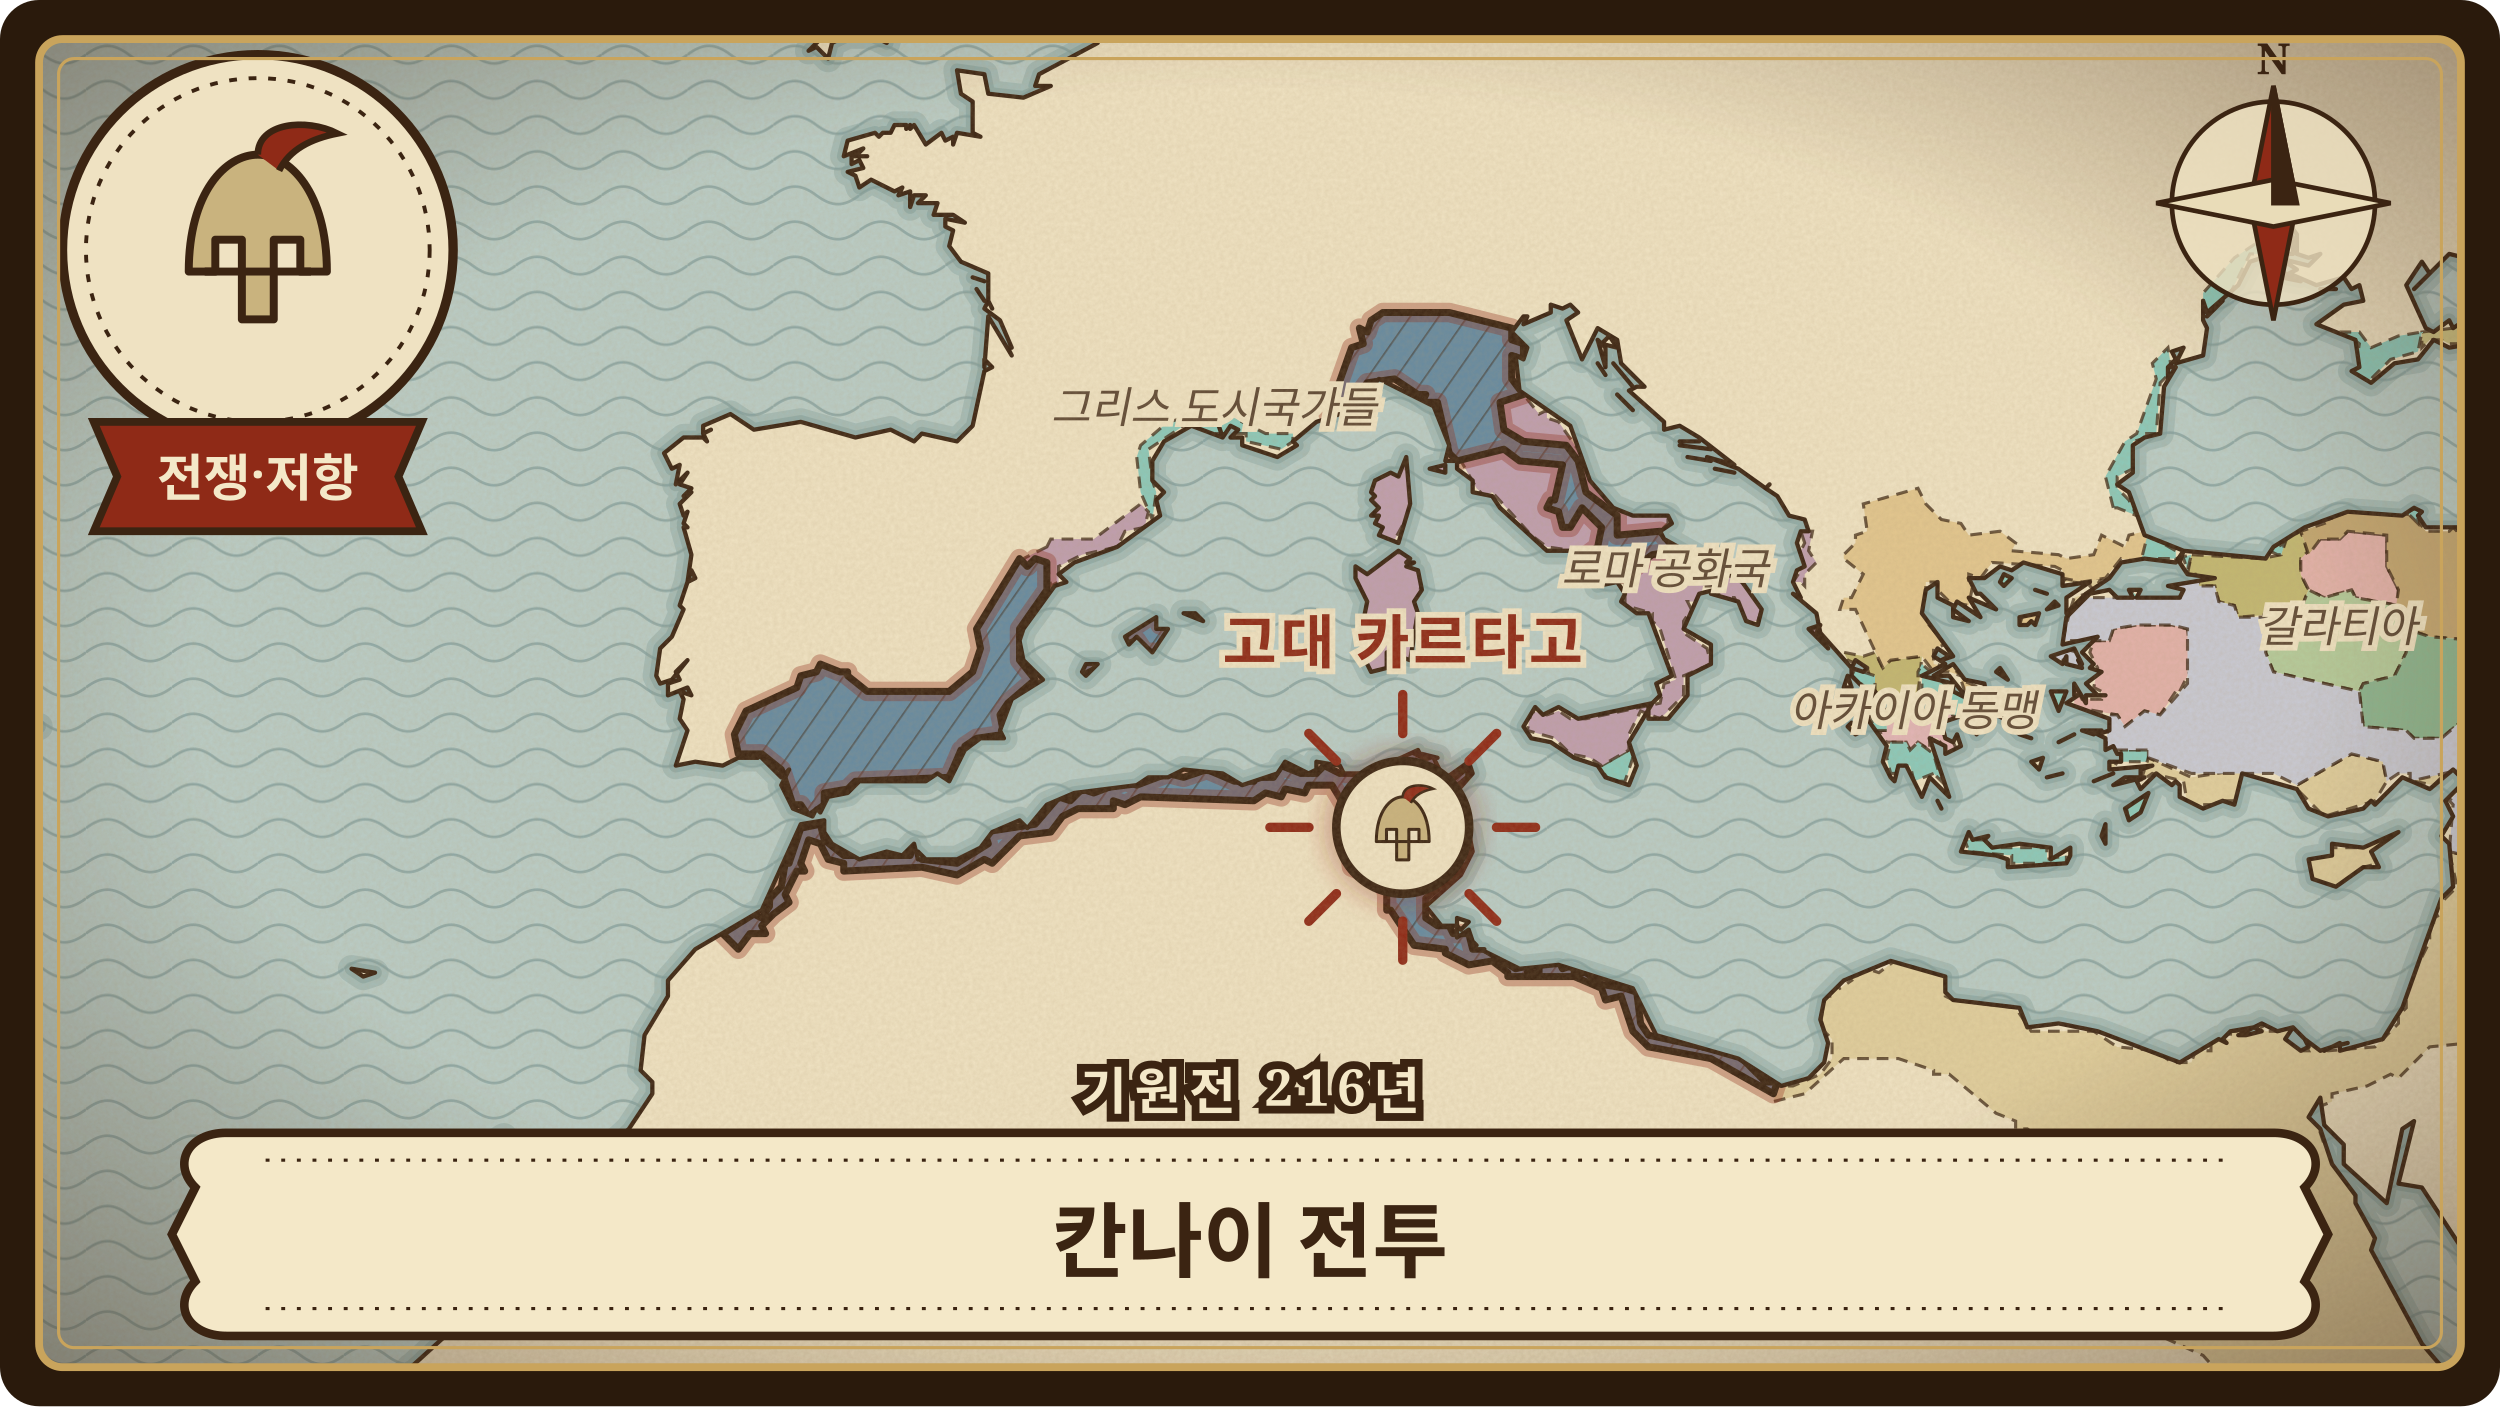
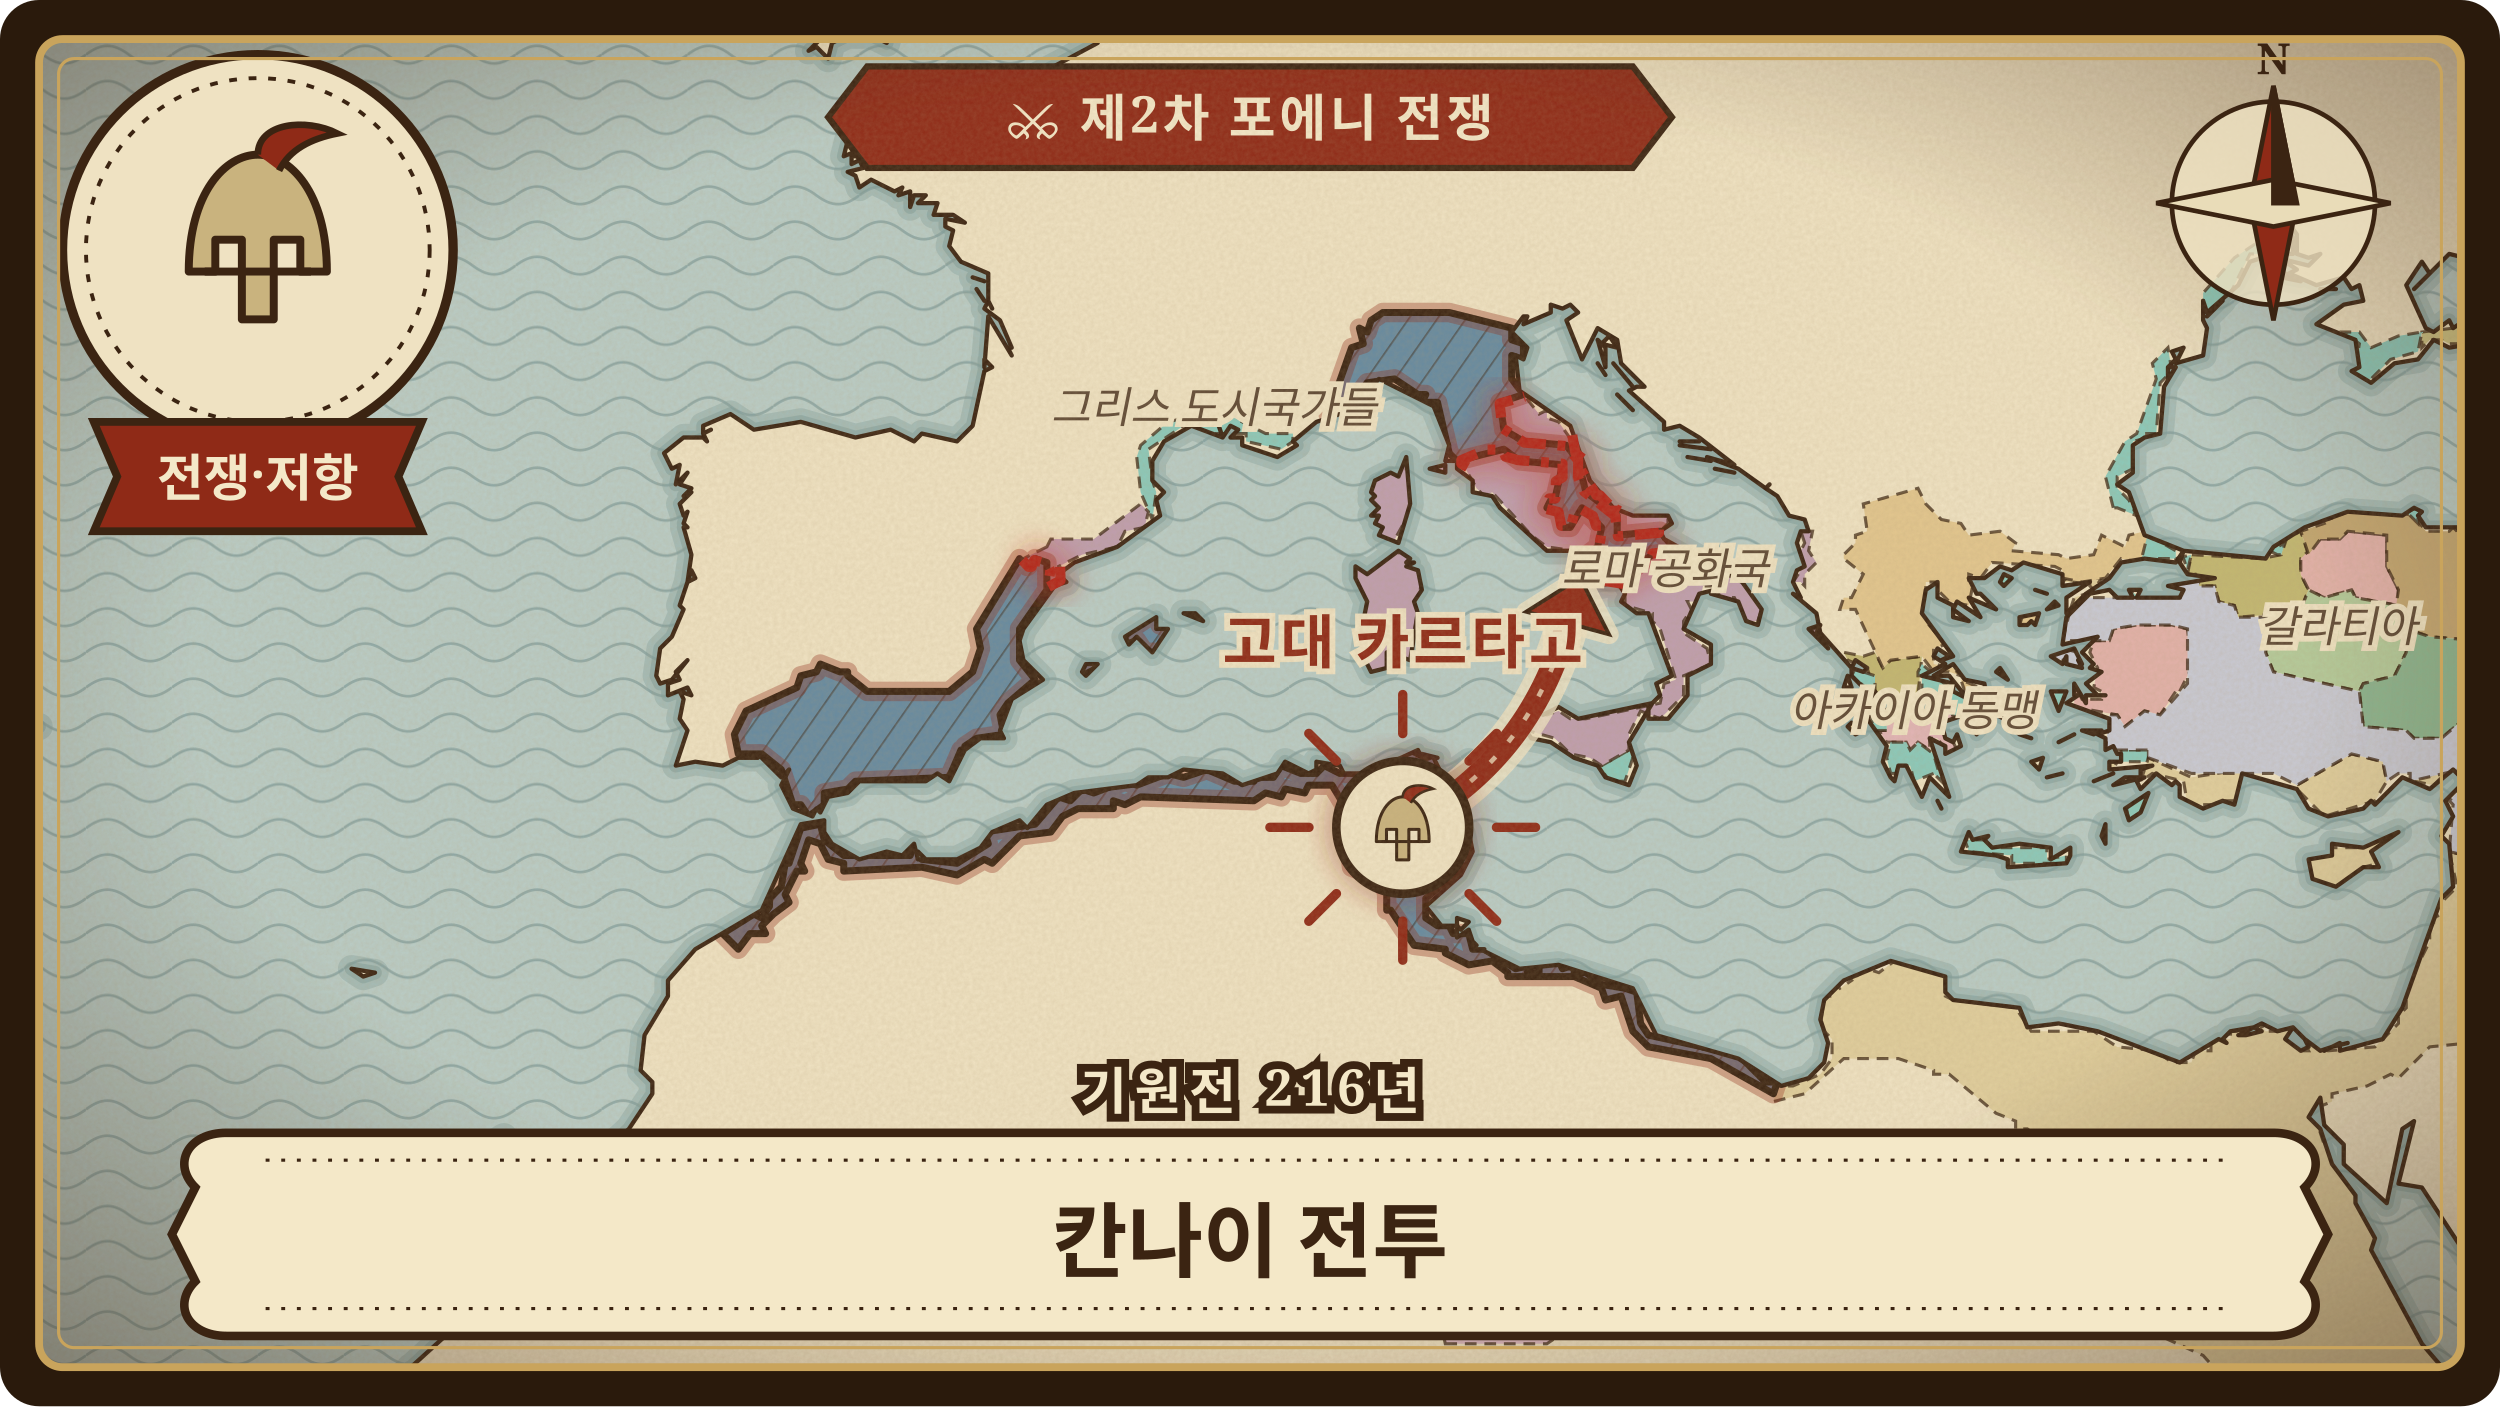
<svg xmlns="http://www.w3.org/2000/svg" viewBox="0 0 640 360" width="640" height="360" role="img" aria-label="칸나이 전투">
  <defs>
    <clipPath id="frame-battle-of-cannae">
      <rect x="10" y="10" width="620" height="340" rx="6" />
    </clipPath>
    <pattern id="waves-battle-of-cannae" width="22" height="9" patternUnits="userSpaceOnUse">
      <path d="M0 5 C4 2 7 2 11 5 C15 8 18 8 22 5" fill="none" stroke="#6f8f8f" stroke-width="0.7" stroke-opacity="0.55" />
    </pattern>
    <pattern id="hatch-battle-of-cannae" width="6" height="6" patternUnits="userSpaceOnUse" patternTransform="rotate(35)">
      <path d="M0 0 L0 6" stroke="#3b2412" stroke-width="0.9" stroke-opacity="0.45" />
    </pattern>
    <filter id="paper-battle-of-cannae" x="0" y="0" width="100%" height="100%">
      <feTurbulence type="fractalNoise" baseFrequency="0.9" numOctaves="3" seed="41" result="noise" />
      <feColorMatrix in="noise" type="matrix" values="0 0 0 0 0.45  0 0 0 0 0.33  0 0 0 0 0.18  0 0 0 0.22 0" />
    </filter>
    <radialGradient id="vignette-battle-of-cannae" cx="50%" cy="48%" r="70%">
      <stop offset="60%" stop-color="#3b2412" stop-opacity="0" />
      <stop offset="100%" stop-color="#3b2412" stop-opacity="0.45" />
    </radialGradient>
    <filter id="glow-battle-of-cannae">
      <feGaussianBlur stdDeviation="3" />
    </filter>
    <path id="land-battle-of-cannae" d="M3 186L6 187L10 186L3 186ZM81 307L83 309L84 307L81 307ZM82 296L84 299L85 295L82 296ZM640 384L639 380L641 382L637 375L637 371L625 361L623 350L626 351L620 344L607 320L608 317L603 308L603 306L597 298L594 289L591 286L594 281L595 288L600 293L600 298L611 308L615 289L618 287L614 303L620 304L641 336L640 340L643 345L648 347L654 354L660 367L658 371L660 374L659 379L662 383L664 384L664 -24L310 -24L305 -18L306 -15L303 -15L307 -13L307 -11L305 -11L308 -9L303 -12L299 -11L303 -8L307 -9L308 -6L307 -8L300 -8L282 -1L280 3L280 10L281 11L266 19L265 22L269 22L262 25L253 24L252 19L245 18L246 24L249 26L249 34L251 35L245 34L244 37L244 35L242 36L241 34L237 37L234 32L233 33L233 32L232 33L232 32L229 32L228 34L226 34L225 35L224 34L217 36L216 40L221 38L219 40L222 40L218 40L218 42L220 41L221 43L217 44L219 45L220 48L223 46L229 49L231 48L230 50L233 49L233 53L234 50L237 50L235 52L236 52L240 52L239 55L244 55L247 57L242 56L242 58L244 59L243 63L246 67L253 70L253 77L254 79L253 77L252 79L256 82L259 89L258 89L259 91L253 81L252 94L252 92L254 94L252 95L249 109L245 113L236 111L234 113L228 110L219 112L205 108L193 110L187 106L180 109L180 111L182 110L180 111L181 113L180 112L175 112L170 116L172 120L174 119L173 124L176 121L174 124L177 125L175 127L177 126L174 129L175 132L176 131L175 134L176 135L175 135L177 142L176 149L177 146L178 148L176 149L174 155L175 156L172 163L169 166L168 173L169 175L172 174L176 169L173 172L174 174L171 175L171 178L176 176L177 178L174 177L175 179L174 184L176 187L173 196L178 195L185 196L189 194L194 194L195 193L195 194L200 199L202 197L200 201L203 207L208 209L209 207L210 208L212 204L217 203L220 200L237 200L240 198L243 200L247 192L251 189L257 189L256 187L259 179L267 174L262 169L261 164L262 161L270 150L273 149L271 147L275 144L286 140L297 132L296 128L298 126L295 123L295 118L298 113L305 109L313 112L312 109L313 112L315 109L317 110L315 112L318 112L318 114L327 117L332 114L331 113L337 108L346 105L353 97L367 104L371 114L370 118L373 118L373 120L377 123L377 126L382 127L384 130L396 141L403 141L406 147L409 146L411 148L409 150L414 149L416 152L415 154L419 157L422 157L428 173L424 175L425 178L422 181L422 184L427 184L432 178L432 173L438 170L438 165L431 161L435 152L439 151L438 152L445 154L447 159L450 160L451 156L446 149L426 138L425 136L428 134L427 132L418 132L413 130L407 123L402 109L389 100L388 91L390 92L391 89L387 85L390 81L391 81L390 83L397 80L397 78L400 79L402 78L404 80L401 82L405 92L409 84L414 87L415 93L421 99L419 99L417 100L426 108L426 110L430 109L435 112L444 119L437 117L445 120L452 125L453 124L452 125L455 127L458 132L462 133L463 136L461 136L460 139L462 145L460 146L459 149L461 153L459 152L465 157L466 162L474 171L475 169L478 171L477 172L474 171L474 173L478 177L477 179L480 179L480 177L482 180L486 178L491 179L491 178L492 180L493 179L495 181L499 182L495 184L485 179L483 182L480 181L478 184L483 191L482 195L484 199L485 200L486 196L488 196L492 204L494 199L499 204L494 189L498 191L498 193L502 191L501 188L500 190L498 189L497 185L503 183L506 188L508 186L506 180L500 177L500 175L492 173L498 170L495 168L496 166L499 168L497 169L500 168L492 157L493 151L496 149L496 153L500 155L500 158L504 159L500 156L501 154L507 158L504 153L511 156L507 152L506 152L504 148L508 148L512 145L515 146L518 144L528 147L528 150L535 149L529 153L529 157L534 152L540 148L543 144L549 143L557 144L559 141L549 137L545 126L542 124L546 121L546 114L549 112L553 111L554 99L557 94L555 97L555 94L557 94L555 94L557 92L556 90L559 89L557 93L564 91L565 84L564 82L564 77L565 80L573 73L576 67L582 65L582 63L584 63L583 65L587 65L587 61L585 56L588 60L588 65L591 66L594 65L591 68L583 66L585 68L585 67L588 69L586 70L593 73L600 71L602 74L604 73L605 77L600 78L593 83L603 87L604 94L602 95L607 98L613 93L619 92L623 87L627 89L633 88L633 85L635 84L631 82L628 84L627 82L623 85L621 84L616 73L620 67L622 70L618 74L627 65L631 66L635 63L636 65L637 63L642 62L644 59L650 60L657 56L653 58L661 56L661 58L662 58L661 60L653 62L652 64L654 65L646 65L648 69L654 74L650 73L649 77L649 74L648 74L647 78L644 80L646 85L644 84L639 86L640 84L637 83L635 84L638 85L634 86L640 89L643 94L646 94L646 93L651 98L656 99L664 107L664 144L652 145L647 145L646 143L644 144L640 142L636 139L633 141L629 135L621 135L619 132L620 131L618 130L615 132L601 131L590 135L582 140L580 143L559 141L558 144L560 147L567 148L555 150L559 151L558 153L547 153L548 151L545 151L546 153L545 153L542 153L540 151L535 152L529 158L528 165L537 163L533 167L536 170L535 171L538 172L534 175L537 178L539 178L534 178L534 180L531 175L531 178L532 178L529 180L540 184L540 187L537 188L539 189L539 192L541 191L542 193L543 193L543 195L540 195L540 197L551 196L548 197L548 199L544 199L541 201L549 199L547 200L548 202L552 198L556 201L557 200L558 201L558 204L564 207L569 205L572 206L574 198L588 202L591 207L596 209L605 207L607 205L608 206L615 199L622 202L628 197L630 199L630 201L626 205L628 209L625 214L627 216L628 227L625 230L615 258L610 266L599 269L599 267L595 269L597 268L594 269L590 266L591 268L589 269L585 266L587 263L590 266L587 263L583 264L579 262L577 263L579 264L575 265L573 265L577 263L571 264L569 266L570 267L568 266L558 272L537 264L527 262L519 263L517 258L500 256L498 254L498 250L484 246L472 251L467 256L466 261L468 267L467 272L463 276L456 278L445 271L424 265L418 253L399 247L389 248L379 243L380 243L377 243L377 242L378 242L377 241L376 238L373 240L373 237L369 237L365 232L374 224L377 218L376 213L372 211L370 206L377 198L376 195L369 200L367 199L369 198L367 194L368 194L364 193L364 194L363 192L350 198L344 198L343 196L337 195L337 197L335 198L329 195L327 198L318 201L313 198L303 197L299 199L294 199L291 201L275 203L268 206L263 212L261 210L254 213L251 217L245 220L237 220L235 218L237 220L235 220L234 216L231 219L227 218L220 220L213 216L211 213L211 210L205 211L195 233L178 243L171 251L171 255L165 265L164 274L167 277L167 280L161 289L148 301L133 305L127 319L118 325L114 342L103 352L103 353L105 350L98 367L93 372L91 384L93 381L95 384ZM90 248L93 250L96 249L90 248ZM93 300L96 304L97 304L101 298L93 300ZM104 305L106 307L108 307L109 302L106 303L104 305ZM118 304L123 302L124 296L121 302L118 304ZM124 294L128 293L129 291L124 294ZM223 -24L211 -17L212 -16L212 -13L216 -15L213 -13L214 -11L220 -15L221 -13L223 -13L221 -11L225 -12L229 -8L231 -8L240 -14L234 -8L234 -5L222 -5L222 -3L219 -2L218 2L215 5L215 6L214 6L207 13L209 12L212 15L213 11L217 9L222 9L222 7L223 9L227 11L229 3L230 4L235 3L239 6L240 4L244 5L244 2L251 1L249 0L256 3L262 1L267 2L274 0L275 -3L278 -4L279 -8L268 -9L274 -11L274 -14L271 -13L277 -15L277 -17L275 -17L277 -17L276 -18L278 -17L280 -19L282 -24ZM248 4L251 5L254 3L251 2L248 4ZM249 71L252 72L249 71ZM250 74L252 77L250 74ZM277 172L278 173L281 170L278 170L277 172ZM288 163L289 165L291 163L295 167L299 161L296 161L296 158L288 163ZM303 157L308 159L306 157L303 157ZM347 148L350 154L349 159L351 162L350 161L349 168L351 172L355 171L355 167L361 169L363 157L362 154L364 151L363 146L360 145L362 144L360 144L361 143L358 141L350 147L347 145L347 148ZM351 128L353 130L351 132L353 132L352 134L354 135L353 137L358 139L361 129L360 117L358 122L356 121L352 123L351 126L352 127L351 128ZM366 120L370 121L370 119L366 120ZM373 237L374 238L376 236L373 235L373 237ZM390 186L392 189L397 190L403 194L409 196L411 199L417 201L419 196L417 190L423 180L404 184L399 181L395 183L393 181L390 186ZM409 87L411 94L411 89L409 87ZM409 93L411 96L409 93ZM410 88L414 89L412 86L410 88ZM413 93L418 99L413 93ZM414 101L418 105L414 101ZM430 114L438 115L430 114ZM430 113L435 113L430 113ZM432 117L438 118L432 117ZM439 120L444 121L439 120ZM463 161L468 166L465 162L466 160L463 161ZM470 181L471 180L472 182L474 183L472 178L470 181ZM472 176L474 176L473 173L472 176ZM473 186L475 188L477 187L474 185L473 186ZM495 173L499 173L503 178L507 178L509 182L513 184L513 182L509 181L508 175L503 174L500 170L495 173ZM496 205L497 207L496 205ZM502 218L511 219L514 220L514 222L529 221L530 219L530 217L525 220L525 217L517 216L510 217L508 215L509 214L505 215L504 213L502 218ZM511 172L514 174L512 171L511 172ZM512 149L513 150L515 148L513 147L512 149ZM514 185L517 188L517 185L514 185ZM517 188L520 189L517 188ZM517 158L517 160L519 160L520 159L521 160L522 157L517 158ZM520 195L522 197L523 194L520 195ZM521 151L524 152L521 151ZM524 156L527 155L526 154L524 156ZM524 199L528 198L524 199ZM525 177L527 182L529 177L525 177ZM525 168L528 170L529 168L529 170L533 171L532 169L533 170L531 166L525 168ZM527 190L531 188L527 190ZM533 187L536 188L538 187L533 187ZM536 200L541 198L536 200ZM538 214L539 216L539 211L538 214ZM544 207L545 210L548 208L550 203L544 207ZM565 81L569 77L565 81ZM583 69L584 71L589 72L583 69ZM591 220L592 225L598 227L605 222L609 222L607 218L614 213L605 217L597 216L597 219L591 220ZM594 74L598 74L594 74ZM597 268L601 267L597 268Z" />
    <clipPath id="landclip-battle-of-cannae">
      <use href="#land-battle-of-cannae" />
    </clipPath>
-     <path id="hl-battle-of-cannae-15" d="M376 214L376 221L365 230L365 235L368 237L371 237L372 239L376 239L377 243L380 243L388 248L392 247L391 249L394 249L394 247L399 246L400 248L403 247L403 249L406 249L410 252L416 253L419 254L420 262L422 265L445 270L452 277L455 277L454 280L438 271L422 268L418 264L415 255L411 256L410 253L403 250L386 250L386 249L382 246L376 247L370 244L370 243L362 242L356 233L355 233L355 229L354 225L346 222L344 206L341 201L335 201L334 203L329 202L328 204L324 203L321 205L292 204L288 206L285 205L285 207L276 207L272 209L269 213L261 214L254 221L252 220L245 224L236 222L216 223L216 221L212 220L210 216L207 215L205 221L206 223L204 223L201 229L202 231L198 234L195 237L196 239L192 239L189 243L185 239L193 234L195 235L197 232L197 230L200 227L201 221L202 221L205 212L210 211L211 215L216 219L233 219L234 216L236 216L236 220L245 221L253 216L252 213L265 211L271 204L274 205L277 202L280 203L288 200L291 201L299 198L303 199L309 197L316 200L321 200L321 199L326 199L328 196L333 198L337 198L339 196L343 198L350 198L361 192L365 194L368 193L368 199L371 200L376 196L376 199L370 204L370 210L375 213ZM243 199L219 200L217 202L211 203L211 206L207 209L205 206L203 206L200 197L195 193L189 193L188 188L191 182L204 176L205 173L209 172L210 170L215 172L217 172L217 173L222 177L243 177L249 172L251 166L250 161L261 143L263 145L265 143L268 144L268 151L261 161L261 169L265 174L258 180L256 183L257 188L250 189L247 191L248 192L246 192ZM281 171L277 173L276 170L281 169ZM297 158L297 160L300 161L298 167L293 167L291 164L288 165L288 162L294 158ZM308 160L303 159L302 156L307 156ZM390 88L390 92L387 91L387 97L390 101L384 103L385 110L390 113L401 114L404 118L406 126L414 132L414 137L425 136L429 141L423 142L416 147L413 147L413 143L411 143L411 146L407 146L405 143L409 140L410 135L405 130L402 135L400 135L399 131L396 130L397 128L398 128L400 119L389 118L385 115L373 118L371 116L368 103L364 103L365 101L363 101L357 97L350 98L347 102L340 106L346 89L349 88L348 84L350 85L351 82L354 80L371 80L387 84L387 87Z" />
+     <path id="hl-battle-of-cannae-16" d="M376 214L376 221L365 230L365 235L368 237L371 237L372 239L376 239L377 243L380 243L388 248L392 247L391 249L394 249L394 247L399 246L400 248L403 247L403 249L406 249L410 252L416 253L419 254L420 262L422 265L445 270L452 277L455 277L454 280L438 271L422 268L418 264L415 255L411 256L410 253L403 250L386 250L386 249L382 246L376 247L370 244L370 243L362 242L356 233L355 233L355 229L354 225L346 222L344 206L341 201L335 201L334 203L329 202L328 204L324 203L321 205L292 204L288 206L285 205L285 207L276 207L272 209L269 213L261 214L254 221L252 220L245 224L236 222L216 223L216 221L212 220L210 216L207 215L205 221L206 223L204 223L201 229L202 231L198 234L195 237L196 239L192 239L189 243L185 239L193 234L195 235L197 232L197 230L200 227L201 221L202 221L205 212L210 211L211 215L216 219L233 219L234 216L236 216L236 220L245 221L253 216L252 213L265 211L271 204L274 205L277 202L280 203L288 200L291 201L299 198L303 199L309 197L316 200L321 200L321 199L326 199L328 196L333 198L337 198L339 196L343 198L350 198L361 192L365 194L368 193L368 199L371 200L376 196L376 199L370 204L370 210L375 213ZM243 199L219 200L217 202L211 203L211 206L207 209L205 206L203 206L200 197L195 193L189 193L188 188L191 182L204 176L205 173L209 172L210 170L215 172L217 172L217 173L222 177L243 177L249 172L251 166L250 161L261 143L263 145L265 143L268 144L268 151L261 161L261 169L265 174L258 180L256 183L257 188L250 189L247 191L248 192L246 192ZM281 171L277 173L276 170L281 169ZM297 158L297 160L300 161L298 167L293 167L291 164L288 165L288 162L294 158ZM308 160L303 159L302 156L307 156ZM390 88L390 92L387 91L387 97L390 101L384 103L385 110L390 113L401 114L404 118L406 126L414 132L414 137L425 136L429 141L423 142L416 147L413 147L413 143L411 143L411 146L407 146L405 143L409 140L410 135L405 130L402 135L400 135L399 131L396 130L397 128L398 128L400 119L389 118L385 115L373 118L371 116L368 103L364 103L365 101L363 101L357 97L350 98L347 102L340 106L346 89L349 88L348 84L350 85L351 82L354 80L371 80L387 84L387 87Z" />
  </defs>
  <rect width="640" height="360" rx="10" fill="#2a1a0c" />
  <g clip-path="url(#frame-battle-of-cannae)">
    <rect width="640" height="360" fill="#b9ccc6" />
    <rect width="640" height="360" fill="url(#waves-battle-of-cannae)" />
    <use href="#land-battle-of-cannae" fill="none" stroke="#7e9c98" stroke-width="7" stroke-opacity="0.35" stroke-linejoin="round" />
    <use href="#land-battle-of-cannae" fill="none" stroke="#7e9c98" stroke-width="3.5" stroke-opacity="0.5" stroke-linejoin="round" />
    <use href="#land-battle-of-cannae" fill="#efe2c2" stroke="none" />
    <g clip-path="url(#landclip-battle-of-cannae)">
      <path d="M606 371L605 375L608 384L575 384L573 372L575 362L573 356L584 352L602 352L606 355L606 370Z" fill="rgb(158,187,194)" stroke="#3b2412" stroke-width="0.8" stroke-opacity="0.75" stroke-dasharray="3 2" />
+       <path d="M370 344L396 344L421 327L426 307L406 299L375 304L365 322Z" fill="rgb(217,181,191)" stroke="#3b2412" stroke-width="0.8" stroke-opacity="0.75" stroke-dasharray="3 2" />
      <path d="M585 156L589 156L591 151L589 147L589 143L591 142L589 136L585 138L584 142L579 143L561 142L560 147L562 147L563 150L567 150L568 154L572 155L573 158L585 157Z" fill="rgb(194,183,113)" stroke="#3b2412" stroke-width="0.8" stroke-opacity="0.75" stroke-dasharray="3 2" />
      <path d="M614 151L611 145L611 137L601 136L599 138L594 138L589 143L589 147L591 151L595 153L602 151L603 153L614 155Z" fill="rgb(227,178,170)" stroke="#3b2412" stroke-width="0.8" stroke-opacity="0.75" stroke-dasharray="3 2" />
      <path d="M616 161L616 167L613 173L605 175L604 177L582 172L580 167L581 157L589 156L591 151L595 153L602 151L603 153L614 155L613 158Z" fill="rgb(180,202,154)" stroke="#3b2412" stroke-width="0.8" stroke-opacity="0.75" stroke-dasharray="3 2" />
      <path d="M629 84L632 83L632 88L627 88L625 87L622 87L620 89L620 85L628 84ZM659 70L648 93L644 93L641 88L636 88L636 83L638 85L645 85L646 81L644 80L646 80L647 75L652 72L652 70L647 68L647 66L653 66L655 62L661 60L661 55L652 57L653 52L661 51L664 52L664 63L660 70Z" fill="rgb(206,196,132)" stroke="#3b2412" stroke-width="0.8" stroke-opacity="0.75" stroke-dasharray="3 2" />
      <path d="M627 136L628 135L629 136L630 141L634 141L633 143L647 149L657 149L659 147L664 148L664 158L656 159L658 161L656 163L658 166L656 170L647 165L622 163L616 161L613 158L614 151L611 145L611 137L601 136L599 138L594 138L591 142L589 136L595 134L594 132L596 133L601 131L613 131L618 132L621 136L626 136Z" fill="rgb(196,167,113)" stroke="#3b2412" stroke-width="0.8" stroke-opacity="0.75" stroke-dasharray="3 2" />
      <path d="M490 178L480 178L478 171L473 169L472 167L477 168L480 167L482 171L484 169L492 168L491 178Z" fill="rgb(194,182,113)" stroke="#3b2412" stroke-width="0.8" stroke-opacity="0.75" stroke-dasharray="3 2" />
      <path d="M500 190L501 192L498 192L496 189L494 189L494 192L491 190L489 192L488 190L483 190L481 187L483 187L483 185L481 182L484 182L484 178L488 178L490 181L491 180L493 184L496 184L497 182L499 182L500 183L497 187L500 189Z" fill="rgb(225,180,181)" stroke="#3b2412" stroke-width="0.8" stroke-opacity="0.75" stroke-dasharray="3 2" />
      <path d="M508 215L510 217L524 217L524 220L529 219L529 221L515 221L515 219L504 218L503 215ZM496 204L498 205L498 207L496 207ZM410 196L417 192L418 194L416 200L412 200L410 197ZM495 198L490 200L489 196L486 196L486 198L484 198L483 194L484 190L488 190L489 192L491 190L495 193L497 200ZM483 187L480 187L479 184L481 182L483 185ZM470 179L472 178L475 180L474 182L470 182ZM526 182L526 175L529 177L528 182ZM492 178L492 173L491 173L491 172L492 170L500 177L504 177L508 180L507 186L497 182L497 180ZM477 172L480 173L480 178L474 173L475 171ZM261 169L265 173L263 177L259 172L259 164L259 159L262 158L261 161ZM512 147L515 147L515 149L512 150ZM541 130L539 122L544 113L547 111L552 97L551 93L555 89L556 95L553 98L552 111L549 111L550 112L546 113L546 120L542 122L542 125L545 128L547 132L542 130ZM319 111L307 111L306 109L303 109L294 115L295 123L296 126L295 133L292 126L291 117L292 114L299 108L312 105L324 111L331 111L331 113L328 115L319 113ZM545 210L544 205L548 203L550 203L549 209ZM550 192L550 195L543 195L543 192ZM548 153L549 152L549 154L544 154L545 151L548 153ZM664 148L659 147L657 149L647 149L633 143L634 141L636 140L639 143L641 142L640 143L646 143L647 145L650 144L651 146L661 143L664 144ZM550 137L557 141L557 143L561 142L560 146L559 143L548 143L549 137ZM583 142L581 141L585 139L584 142ZM619 134L616 131L619 130ZM603 94L604 88L600 85L604 85L607 89L614 86L620 85L619 90L612 92L607 97L603 97ZM583 61L583 65L576 65L571 75L566 79L564 79L564 75L572 66L578 62L578 60Z" fill="rgb(139,201,186)" stroke="#3b2412" stroke-width="0.8" stroke-opacity="0.75" stroke-dasharray="3 2" />
      <path d="M558 177L561 171L560 161L556 160L547 160L541 161L540 164L536 164L535 167L537 171L536 176L538 177L538 179L533 179L531 175L531 181L542 183L544 186L549 182L553 183L557 177Z" fill="rgb(226,177,169)" stroke="#3b2412" stroke-width="0.8" stroke-opacity="0.75" stroke-dasharray="3 2" />
      <path d="M656 171L650 177L642 180L639 185L632 183L625 189L618 189L616 187L605 186L604 177L605 175L613 173L616 167L616 161L622 163L647 165L656 170Z" fill="rgb(139,180,142)" stroke="#3b2412" stroke-width="0.8" stroke-opacity="0.75" stroke-dasharray="3 2" />
      <path d="M364 148L361 169L356 168L355 172L349 171L350 159L348 158L349 154L347 150L347 145L351 146L356 141L360 142ZM268 140L269 138L280 138L292 129L294 131L293 135L288 136L286 140L277 142L271 145L271 149L269 150L268 144L265 143L263 145L262 143ZM399 131L400 135L402 135L405 130L410 135L409 140L405 143L403 141L396 140L392 137L382 126L380 127L378 125L374 118L385 115L389 118L400 119L398 128L397 128L396 130ZM361 120L361 131L356 140L353 137L353 135L351 135L351 124L353 121L357 120L358 117L360 117L360 120ZM368 121L367 119L370 119L370 121ZM414 129L415 131L427 132L427 134L425 136L414 137L414 132L406 126L404 118L401 114L390 113L385 110L384 103L390 101L394 106L396 105L396 107L399 108L406 118L405 120L412 129ZM409 211L410 209L412 212ZM438 170L431 173L431 178L425 184L420 182L417 188L417 192L410 196L407 194L402 193L398 189L391 187L392 182L396 183L399 182L402 184L406 184L425 180L426 175L429 174L425 161L423 159L423 157L416 155L416 149L410 149L411 143L413 143L413 147L416 147L423 142L430 141L446 149L451 156L450 159L447 159L444 153L440 153L440 150L436 150L435 154L432 154L433 156L431 159L431 162L437 166ZM464 162L464 161L466 161L466 163ZM462 139L461 136L464 136L463 141L465 144L462 147L462 150L461 149L459 149L461 146L461 141ZM434 117L438 116L438 119L434 119Z" fill="rgb(191,158,174)" stroke="#3b2412" stroke-width="0.8" stroke-opacity="0.75" stroke-dasharray="3 2" />
      <path d="M645 238L639 243L635 249L636 254L633 255L635 256L632 262L632 267L622 268L614 276L612 275L606 278L597 280L597 282L592 284L595 293L604 305L604 309L609 316L608 321L620 342L627 349L627 351L624 350L624 352L584 352L572 356L564 347L553 342L550 337L551 321L549 312L544 310L545 308L542 305L540 305L540 303L536 299L526 295L519 289L516 289L516 287L511 285L499 275L495 275L495 274L486 271L472 271L462 280L454 282L455 278L459 278L466 275L469 271L469 266L466 263L467 255L469 255L470 252L471 253L474 251L473 250L475 250L478 248L481 249L485 246L498 250L498 255L500 256L516 258L520 264L536 264L542 268L552 269L556 272L561 272L562 269L566 269L566 266L571 266L571 264L576 264L577 262L580 262L579 263L580 264L587 264L586 267L587 266L588 269L591 269L590 267L595 268L596 269L608 268L614 262L614 260L616 258L616 253L622 241L622 238L623 238L623 235L625 234L625 229L626 230L629 227L627 218L631 219L630 222L634 230L637 230L638 232L642 232L644 235ZM536 200L538 197L539 199ZM541 197L539 197L539 195L542 195ZM534 153L530 156L531 153L534 152ZM536 151L535 150L535 148L538 148ZM528 149L529 148L530 148L533 149ZM608 218L609 221L605 222L598 227L591 225L590 222L590 220L597 218L597 217L605 217L611 213L613 213L613 214ZM588 201L602 193L610 195L611 200L608 205L595 209L588 202ZM567 206L560 206L559 200L551 198L548 200L550 194L561 199L574 197L573 205L568 205ZM620 199L627 197L623 201L618 200Z" fill="rgb(224,206,157)" stroke="#3b2412" stroke-width="0.8" stroke-opacity="0.75" stroke-dasharray="3 2" />
      <path d="M664 229L660 228L648 234L646 238L642 232L634 230L630 222L631 219L627 218L628 206L627 205L631 201L630 197L617 200L617 198L614 198L611 200L610 195L602 193L588 201L582 198L561 198L550 194L550 192L539 192L540 183L542 183L544 186L549 182L553 183L560 175L560 161L556 160L547 160L541 161L540 164L528 164L530 156L534 153L558 153L557 149L563 148L563 150L567 150L568 154L572 155L573 158L581 158L580 167L582 172L604 177L605 186L616 187L618 189L625 189L632 183L639 185L642 180L650 177L657 172L664 179ZM530 189L527 190L528 187L530 187ZM534 171L530 172L528 169L525 168L528 166L532 167Z" fill="rgb(200,201,211)" stroke="#3b2412" stroke-width="0.8" stroke-opacity="0.75" stroke-dasharray="3 2" />
      <path d="M473 187L473 185L476 185L476 188ZM508 179L503 177L502 174L509 177L509 181ZM511 172L511 171L514 172L514 174ZM515 141L527 142L529 143L536 142L538 137L544 140L545 137L549 136L550 136L548 144L543 143L539 148L533 149L528 148L528 146L526 145L510 144L507 148L504 147L504 149L505 150L504 155L499 154L496 151L496 149L493 149L493 159L498 165L495 166L495 170L500 171L502 173L499 172L495 172L492 168L484 169L482 171L475 156L471 156L472 153L474 153L476 149L477 147L472 143L472 142L475 139L475 137L478 136L477 129L491 125L493 129L497 133L502 134L504 137L512 136L516 139ZM518 190L517 187L519 187L520 190ZM514 186L515 183L518 187L515 187ZM522 160L517 160L518 157L522 157ZM524 156L524 154L527 154L527 156Z" fill="rgb(226,198,142)" stroke="#3b2412" stroke-width="0.8" stroke-opacity="0.75" stroke-dasharray="3 2" />
-       <use href="#hl-battle-of-cannae-15" fill="rgb(102,138,160)" stroke="none" />
-       <use href="#hl-battle-of-cannae-15" fill="url(#hatch-battle-of-cannae)" stroke="none" />
-       <use href="#hl-battle-of-cannae-15" fill="none" stroke="#8f2a17" stroke-width="5" stroke-opacity="0.35" stroke-linejoin="round" />
-       <use href="#hl-battle-of-cannae-15" fill="none" stroke="#3b2412" stroke-width="1.8" stroke-linejoin="round" />
+       <use href="#hl-battle-of-cannae-16" fill="rgb(102,138,160)" stroke="none" />
+       <use href="#hl-battle-of-cannae-16" fill="url(#hatch-battle-of-cannae)" stroke="none" />
+       <use href="#hl-battle-of-cannae-16" fill="none" stroke="#8f2a17" stroke-width="5" stroke-opacity="0.35" stroke-linejoin="round" />
+       <use href="#hl-battle-of-cannae-16" fill="none" stroke="#3b2412" stroke-width="1.8" stroke-linejoin="round" />
    </g>
    <use href="#land-battle-of-cannae" fill="none" stroke="#3b2412" stroke-width="1.1" stroke-linejoin="round" />
+     <g>
+       <path d="M271.4 145.1 L271.5 148.6 L268.3 150.3 L268.9 146.1 L268.0 144.3 L264.8 143.4 L264.1 145.1 L263.3 145.1 L261.7 143.4 M375.7 119.6 L374.1 118.7 L374.1 117.8 L380.5 115.1 L384.6 115.1 L385.4 116.9 L388.6 117.8 L400.0 118.7 L400.0 122.2 L398.3 123.2 L398.2 127.6 L396.6 127.6 L395.8 130.3 L399.0 131.1 L399.7 134.6 L402.2 134.6 L403.1 131.1 L404.7 130.3 L407.8 132.1 L408.6 134.6 L410.3 134.6 L409.4 139.9 L405.3 143.4 L405.3 142.6 L403.7 142.6 M424.7 135.6 L424.7 136.4 L414.2 137.3 L413.5 132.1 L405.5 125.8 L404.0 122.2 L404.0 117.8 L400.9 114.2 L390.2 113.3 L384.6 109.6 L383.9 103.3 L390.3 101.5 M402.5 111.4 L403.3 116.0 L405.7 117.8 L404.8 120.4 L408.7 126.8 L409.6 126.8 L412.0 129.3 L413.6 128.5 L413.6 130.3 L415.1 131.1 M415.6 149.5 L410.1 148.6 L410.1 146.1 L410.9 146.1 L411.0 142.6 L412.6 142.6 L413.3 146.9 L415.7 146.9 L416.5 145.1 L422.2 143.4 L423.0 141.7 L430.3 140.9" fill="none" stroke="#c0301c" stroke-width="9" stroke-opacity="0.35" stroke-linejoin="round" filter="url(#glow-battle-of-cannae)" />
+       <path d="M271.4 145.1 L271.5 148.6 L268.3 150.3 L268.9 146.1 L268.0 144.3 L264.8 143.4 L264.1 145.1 L263.3 145.1 L261.7 143.4 M375.7 119.6 L374.1 118.7 L374.1 117.8 L380.5 115.1 L384.6 115.1 L385.4 116.9 L388.6 117.8 L400.0 118.7 L400.0 122.2 L398.3 123.2 L398.2 127.6 L396.6 127.6 L395.8 130.3 L399.0 131.1 L399.7 134.6 L402.2 134.6 L403.1 131.1 L404.7 130.3 L407.8 132.1 L408.6 134.6 L410.3 134.6 L409.4 139.9 L405.3 143.4 L405.3 142.6 L403.7 142.6 M424.7 135.6 L424.7 136.4 L414.2 137.3 L413.5 132.1 L405.5 125.8 L404.0 122.2 L404.0 117.8 L400.9 114.2 L390.2 113.3 L384.6 109.6 L383.9 103.3 L390.3 101.5 M402.5 111.4 L403.3 116.0 L405.7 117.8 L404.8 120.4 L408.7 126.8 L409.6 126.8 L412.0 129.3 L413.6 128.5 L413.6 130.3 L415.1 131.1 M415.6 149.5 L410.1 148.6 L410.1 146.1 L410.9 146.1 L411.0 142.6 L412.6 142.6 L413.3 146.9 L415.7 146.9 L416.5 145.1 L422.2 143.4 L423.0 141.7 L430.3 140.9" fill="none" stroke="#b3261a" stroke-width="2.6" stroke-dasharray="7 3 2 3" stroke-linejoin="round" />
+       <path d="M359.1 211.8 Q391.6 194.8 401.3 159.5" fill="none" stroke="#efe2c2" stroke-width="11" stroke-linecap="round" stroke-opacity="0.8" />
+       <path d="M404.5 147.9 L411.9 162.4 L390.7 156.6 Z" fill="#efe2c2" stroke="#efe2c2" stroke-width="5" stroke-linejoin="round" stroke-opacity="0.8" />
+       <path d="M359.1 211.8 Q391.6 194.8 401.3 159.5" fill="none" stroke="#8f2a17" stroke-width="6" stroke-linecap="round" />
+       <path d="M359.1 211.8 Q391.6 194.8 401.3 159.5" fill="none" stroke="#efe2c2" stroke-width="1.2" stroke-dasharray="2 5" stroke-opacity="0.75" />
+       <path d="M404.5 147.9 L411.9 162.4 L390.7 156.6 Z" fill="#8f2a17" stroke="#3b2412" stroke-width="1" />
+     </g>
+     <g transform="translate(320 30)">
+       <path d="M-98 -13 L98 -13 L108 0 L98 13 L-98 13 L-108 0 Z" fill="#8f2a17" stroke="#3b2412" stroke-width="1.6" />
+       <text y="1" class="war">⚔ 제2차 포에니 전쟁</text>
+     </g>
    <text x="359.1" y="169.8" class="lbl hl">고대 카르타고</text>
    <text x="426.3" y="149.5" class="lbl">로마 공화국</text>
    <text x="310.8" y="108.2" class="lbl">그리스 도시국가들</text>
    <text x="598.6" y="164.3" class="lbl">갈라티아</text>
    <text x="489.8" y="185.8" class="lbl">아카이아 동맹</text>
    <g transform="translate(359.1 211.8)">
      <path d="M0 -24 L0 -34" transform="rotate(0)" stroke="#8f2a17" stroke-width="2.4" stroke-linecap="round" />
      <path d="M0 -24 L0 -34" transform="rotate(45)" stroke="#8f2a17" stroke-width="2.4" stroke-linecap="round" />
      <path d="M0 -24 L0 -34" transform="rotate(90)" stroke="#8f2a17" stroke-width="2.4" stroke-linecap="round" />
      <path d="M0 -24 L0 -34" transform="rotate(135)" stroke="#8f2a17" stroke-width="2.4" stroke-linecap="round" />
      <path d="M0 -24 L0 -34" transform="rotate(180)" stroke="#8f2a17" stroke-width="2.4" stroke-linecap="round" />
      <path d="M0 -24 L0 -34" transform="rotate(225)" stroke="#8f2a17" stroke-width="2.4" stroke-linecap="round" />
      <path d="M0 -24 L0 -34" transform="rotate(270)" stroke="#8f2a17" stroke-width="2.4" stroke-linecap="round" />
      <path d="M0 -24 L0 -34" transform="rotate(315)" stroke="#8f2a17" stroke-width="2.4" stroke-linecap="round" />
      <circle r="20" fill="#8f2a17" fill-opacity="0.35" filter="url(#glow-battle-of-cannae)" />
      <circle r="17" fill="#efe2c2" stroke="#3b2412" stroke-width="2.2" />
      <g transform="translate(-13 -13) scale(0.26)">
        <path d="M24 64 C24 34 38 20 50 20 C62 20 76 34 76 64 L66 64 L66 52 L56 52 L56 82 L44 82 L44 52 L34 52 L34 64 Z" fill="#c9b37e" stroke="#3b2412" stroke-width="3" stroke-linejoin="round" />
        <path d="M50 20 C50 8 68 6 80 12 C70 14 62 18 58 26" fill="#8f2a17" stroke="#3b2412" stroke-width="2.5" />
        <path d="M30 64 L70 64" stroke="#3b2412" stroke-width="3" />
      </g>
    </g>
    <rect width="640" height="360" filter="url(#paper-battle-of-cannae)" />
    <rect width="640" height="360" fill="url(#vignette-battle-of-cannae)" />
    <g transform="translate(582 52)" stroke="#3b2412" stroke-width="1.2">
      <circle r="26" fill="#efe2c2" fill-opacity="0.8" />
      <path d="M0 -30 L6 0 L0 30 L-6 0 Z" fill="#8f2a17" />
      <path d="M-30 0 L0 6 L30 0 L0 -6 Z" fill="#e9dcb8" />
      <path d="M0 -30 L6 0 L0 0 Z" fill="#3b2412" />
      <text y="-33" class="compass">N</text>
    </g>
    <g transform="translate(66 64)">
      <circle r="50" fill="#efe2c2" stroke="#3b2412" stroke-width="2.4" />
      <circle r="44" fill="none" stroke="#3b2412" stroke-width="1" stroke-dasharray="2 3" />
      <g transform="translate(-34 -38) scale(0.68)">
        <path d="M24 64 C24 34 38 20 50 20 C62 20 76 34 76 64 L66 64 L66 52 L56 52 L56 82 L44 82 L44 52 L34 52 L34 64 Z" fill="#c9b37e" stroke="#3b2412" stroke-width="3" stroke-linejoin="round" />
        <path d="M50 20 C50 8 68 6 80 12 C70 14 62 18 58 26" fill="#8f2a17" stroke="#3b2412" stroke-width="2.5" />
        <path d="M30 64 L70 64" stroke="#3b2412" stroke-width="3" />
      </g>
      <path d="M-42 44 L42 44 L36 58 L42 72 L-42 72 L-36 58 Z" fill="#8f2a17" stroke="#3b2412" stroke-width="2" />
      <text y="63" class="kind">전쟁·저항</text>
    </g>
    <g transform="translate(320 316)">
      <path d="M-262 -26 L262 -26 C272 -26 276 -18 270 -12 L276 0 L270 12 C276 18 272 26 262 26 L-262 26 C-272 26 -276 18 -270 12 L-276 0 L-270 -12 C-276 -18 -272 -26 -262 -26 Z" fill="#f4e8c8" stroke="#3b2412" stroke-width="2.2" />
      <path d="M-252 -19 L252 -19 M-252 19 L252 19" stroke="#3b2412" stroke-width="0.8" stroke-dasharray="1 3" />
      <text y="2" class="title" style="font-size:21px">칸나이 전투</text>
    </g>
    <text x="320" y="284" class="year">기원전 216년</text>
  </g>
  <rect x="10" y="10" width="620" height="340" rx="6" fill="none" stroke="#c9a45c" stroke-width="2" />
  <rect x="15" y="15" width="610" height="330" rx="4" fill="none" stroke="#c9a45c" stroke-width="0.8" />
  <style>
  text { font-family: 'Noto Serif KR', 'Nanum Myeongjo', 'AppleMyungjo', 'Batang', serif; text-anchor: middle; }
  .lbl { font-size: 11px; font-style: italic; fill: #3b2412; fill-opacity: 0.8; paint-order: stroke; stroke: #efe2c2; stroke-width: 3px; }
  .lbl.hl { font-size: 15px; font-weight: 700; font-style: normal; fill: #8f2a17; fill-opacity: 1; letter-spacing: 1px; }
  .title { font-weight: 800; fill: #3b2412; dominant-baseline: middle; }
  .year { font-size: 13px; font-weight: 700; fill: #f4e8c8; paint-order: stroke; stroke: #3b2412; stroke-width: 4px; letter-spacing: 2px; }
  .kind { font-size: 13px; font-weight: 800; fill: #f4e8c8; }
  .compass { font-size: 11px; font-weight: 700; fill: #3b2412; stroke: none; }
+   .war { font-size: 13px; font-weight: 800; fill: #f4e8c8; dominant-baseline: middle; letter-spacing: 1px; }
</style>
</svg>
